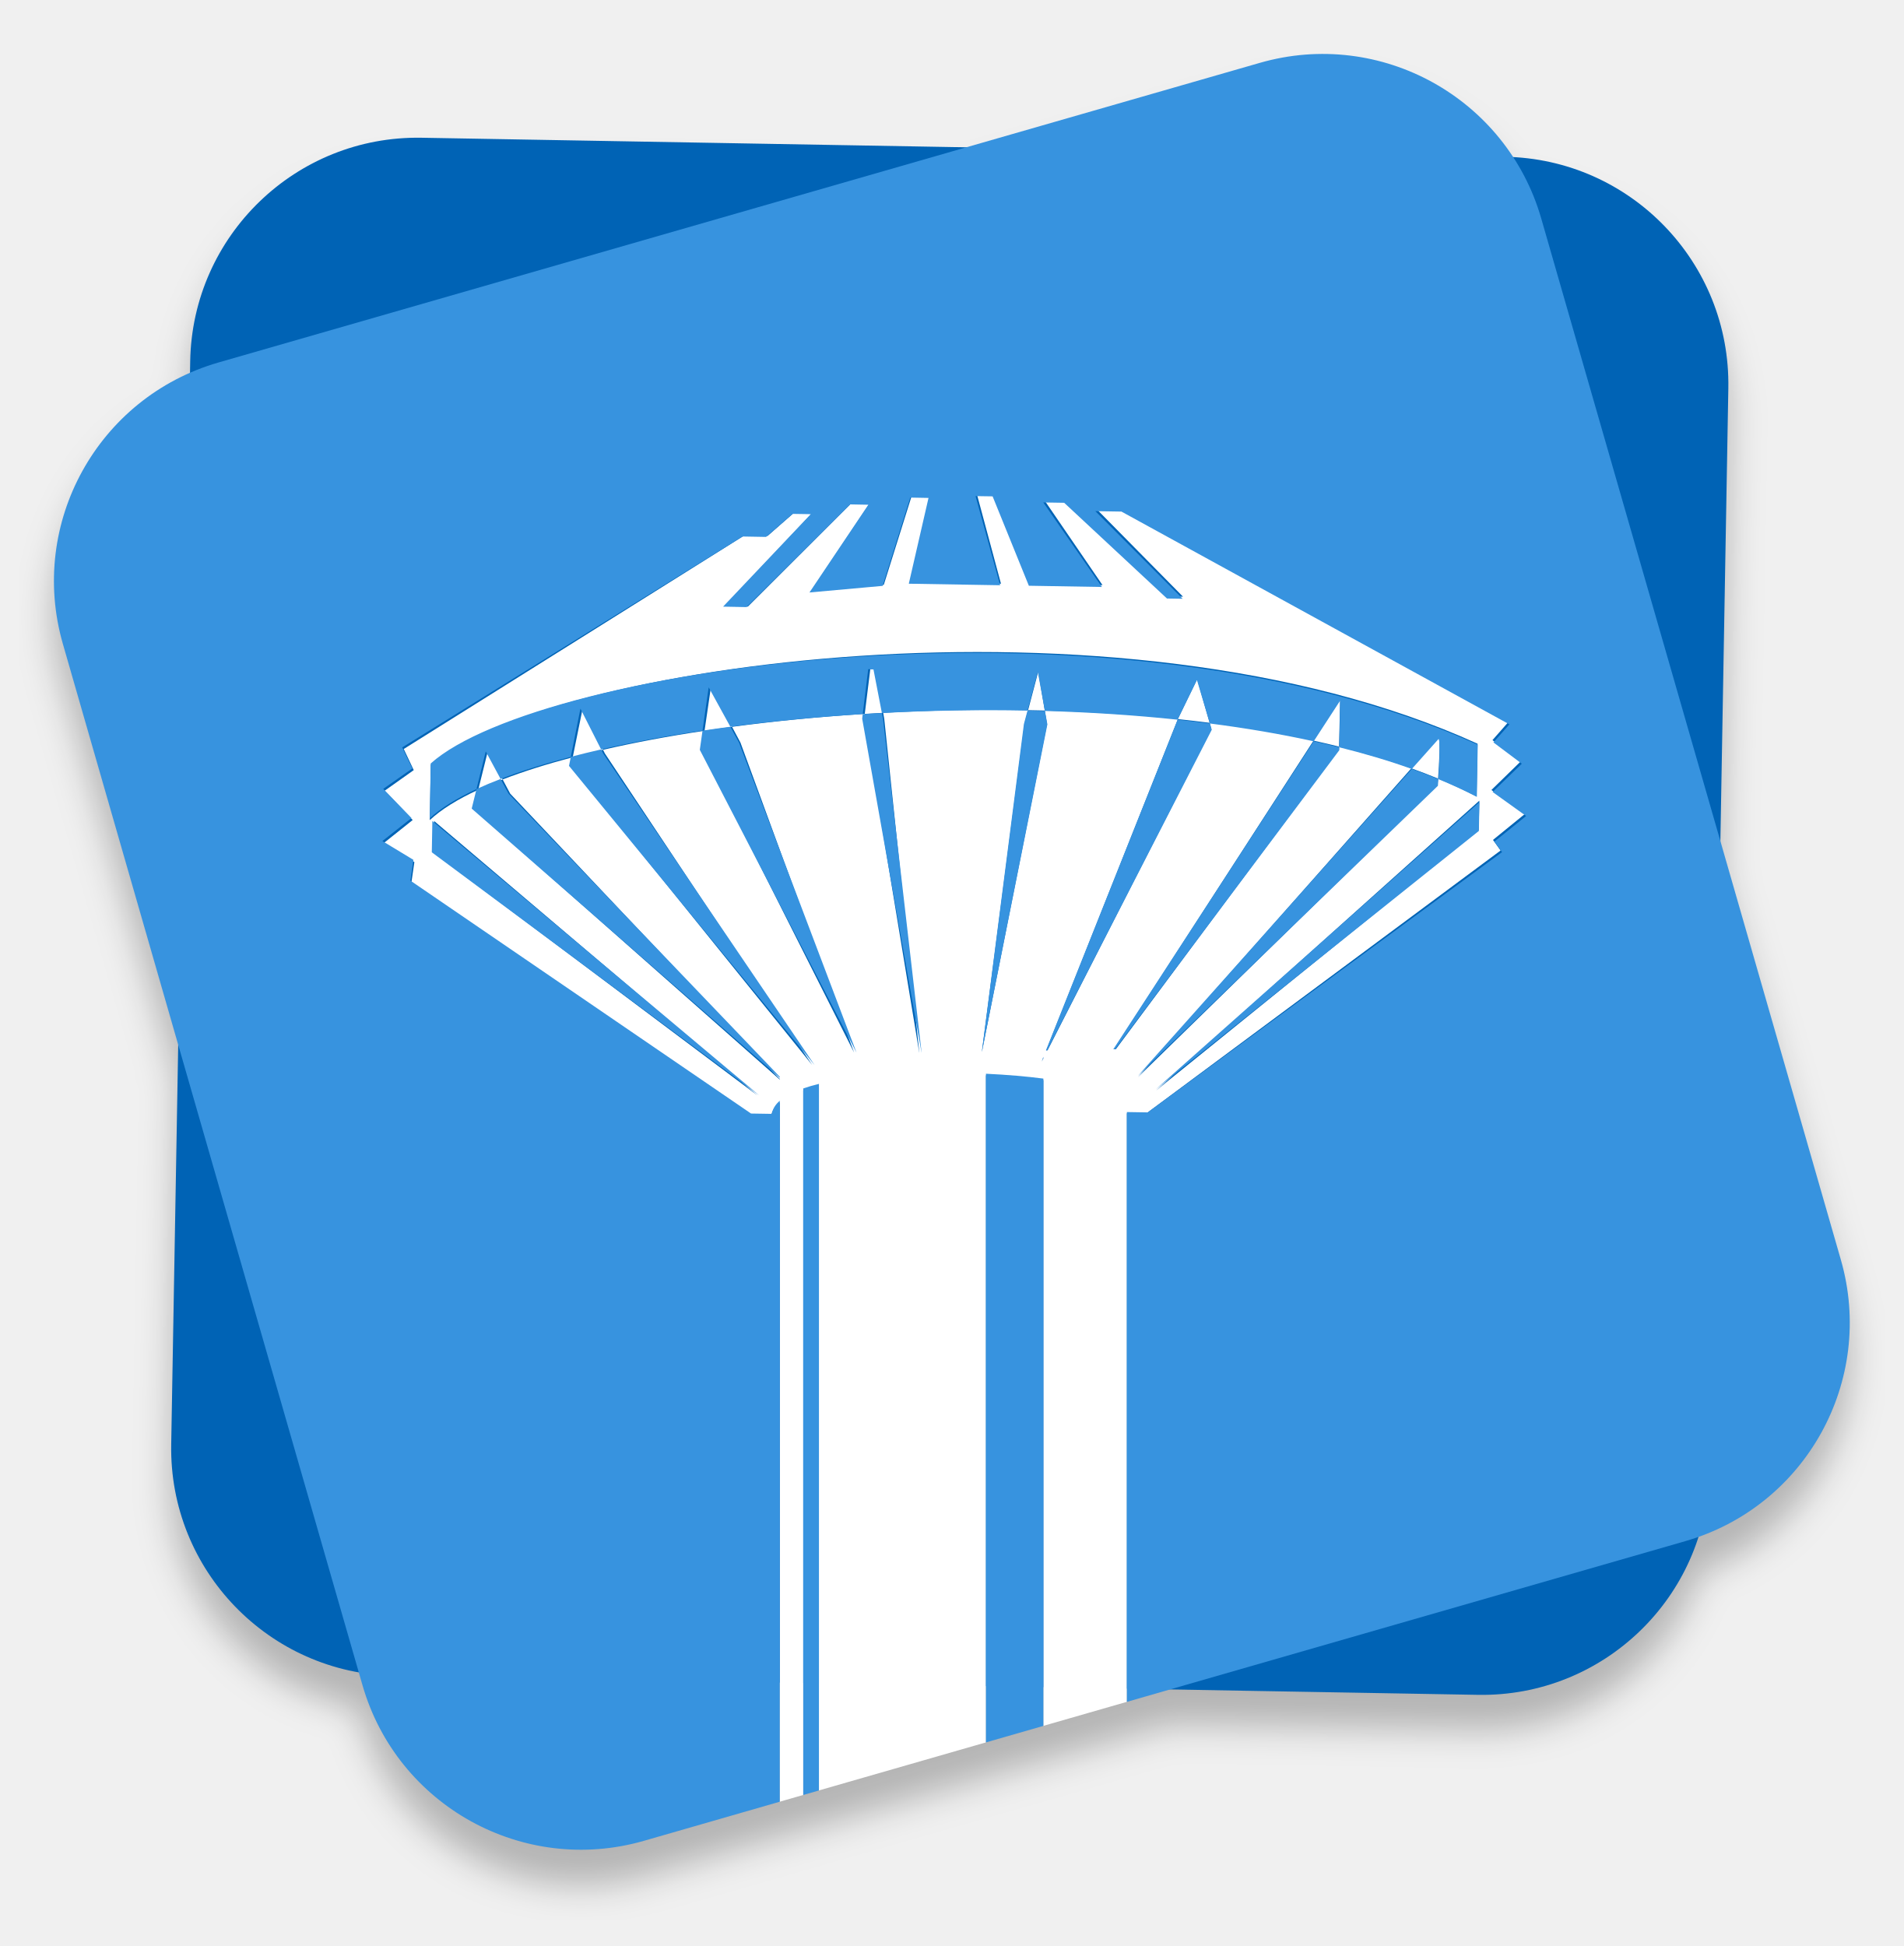
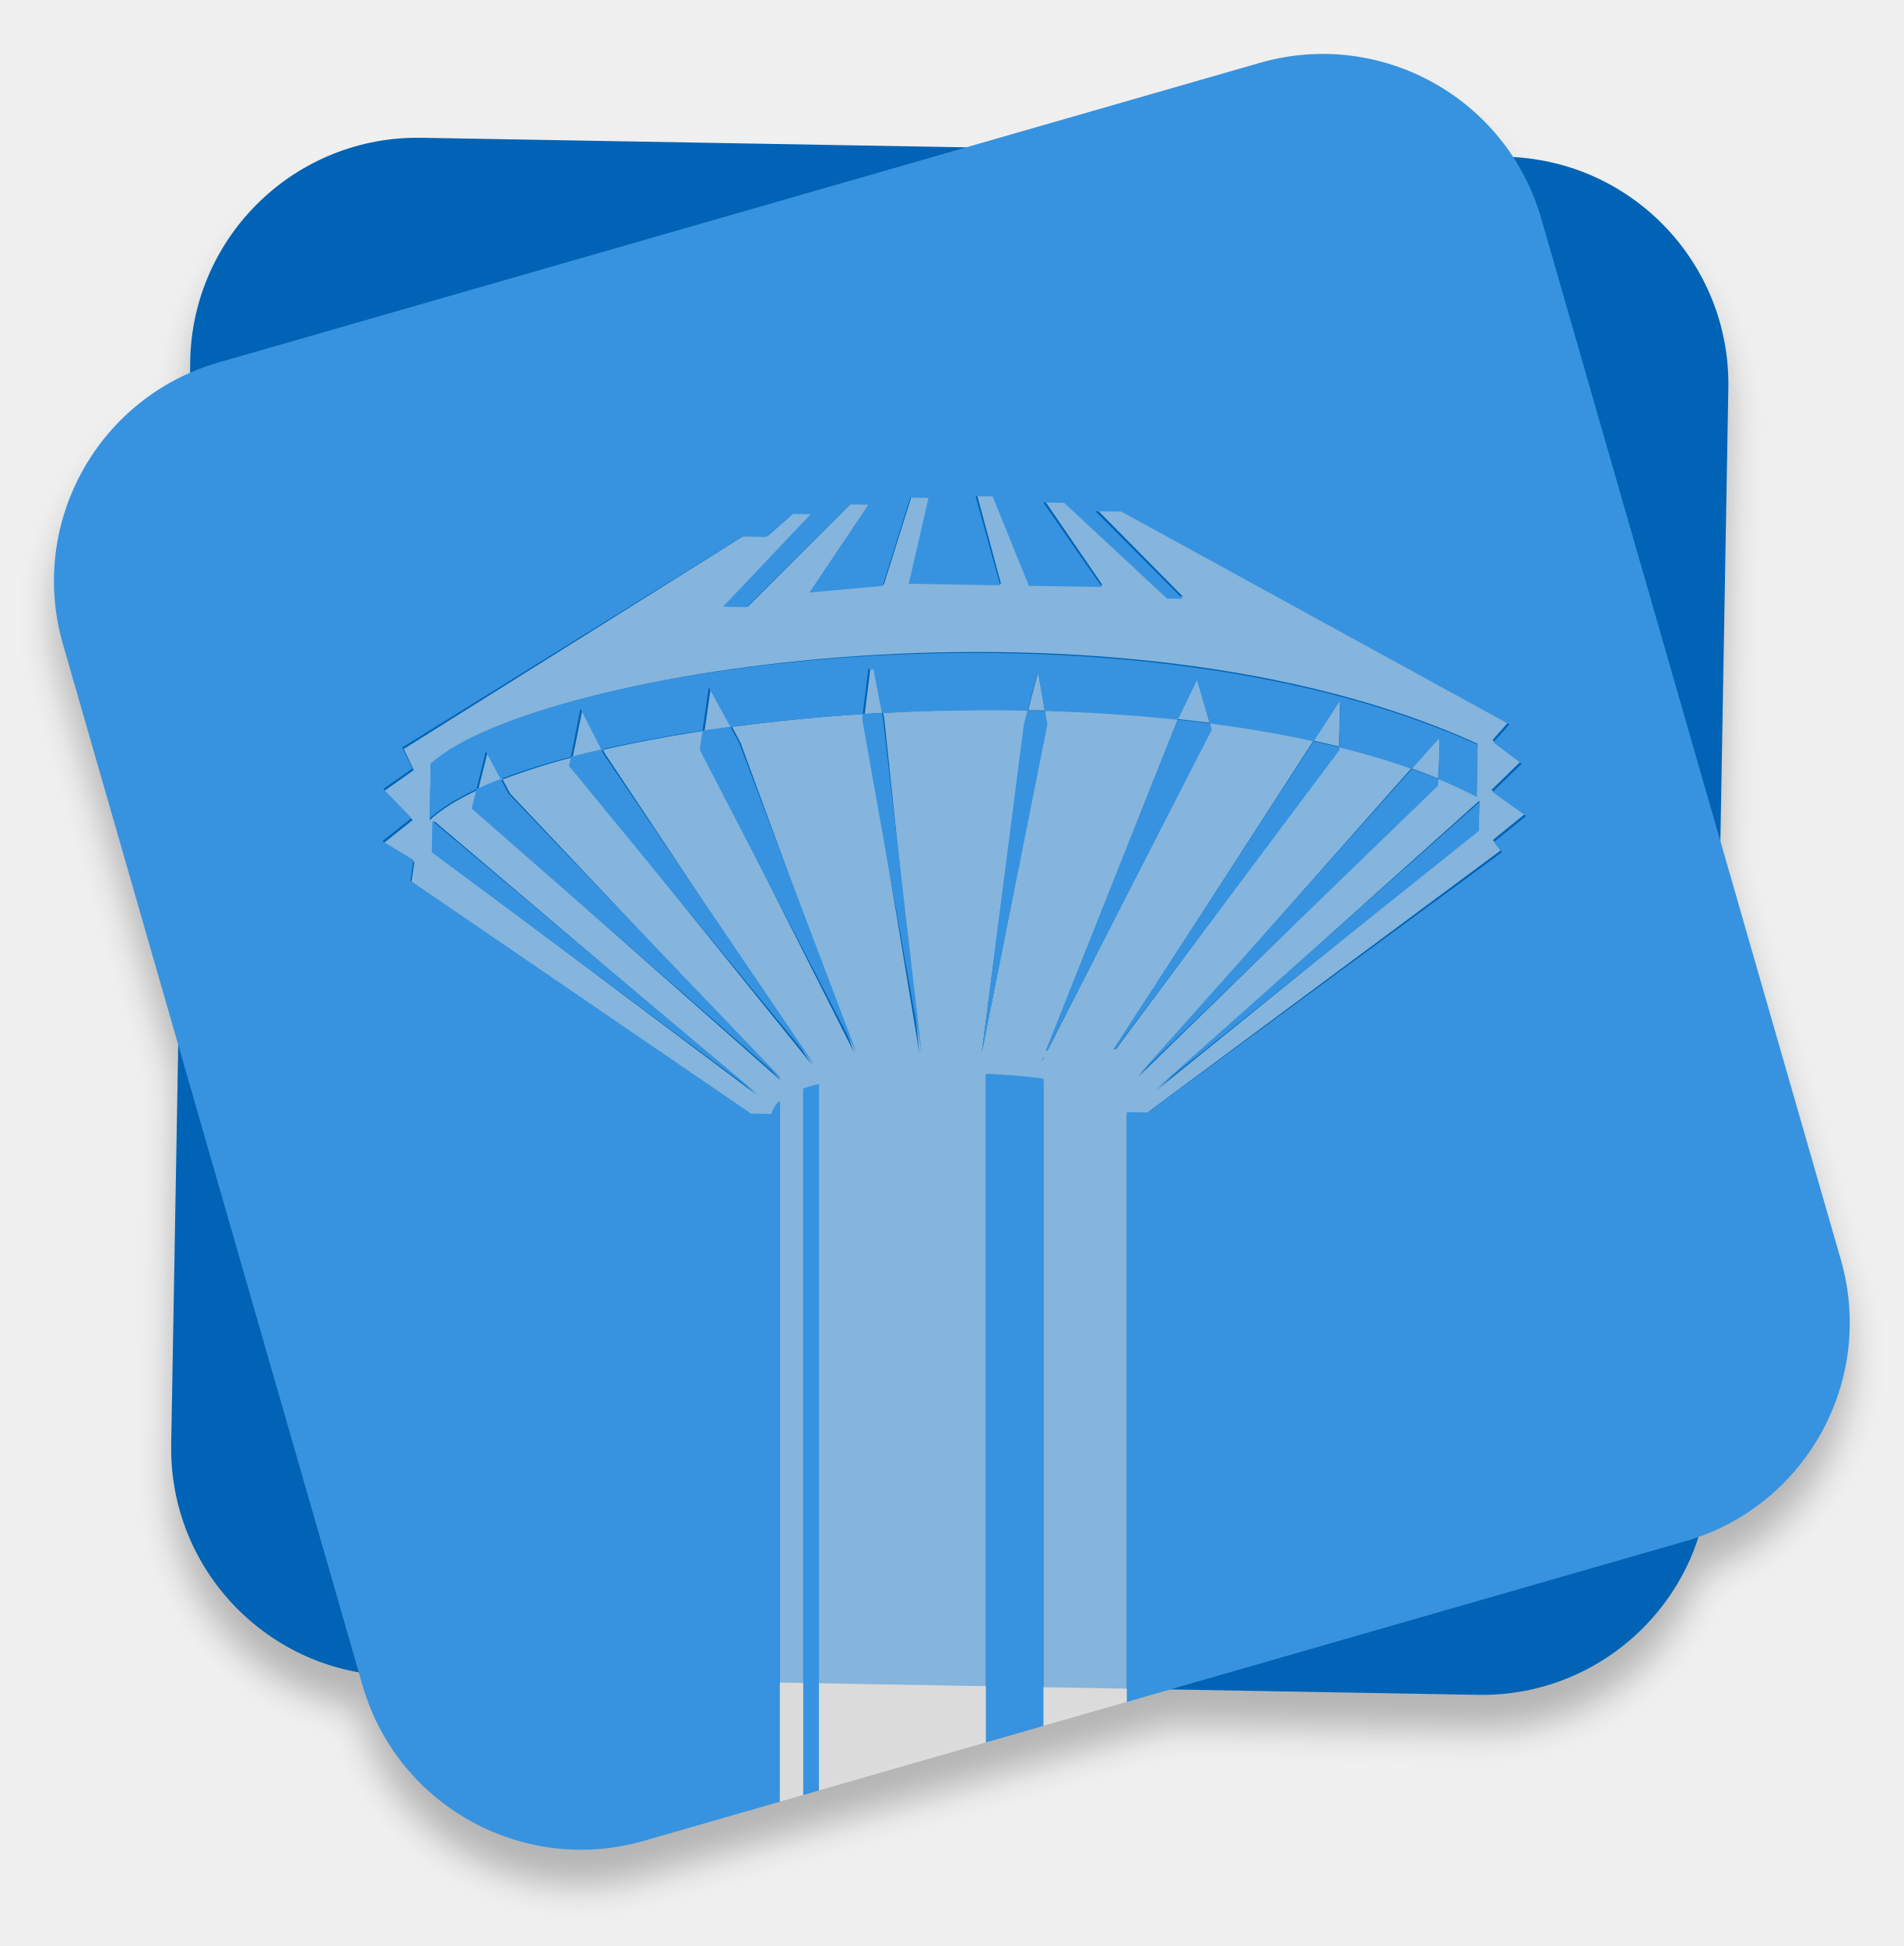
- <svg xmlns="http://www.w3.org/2000/svg" width="45" height="46" viewBox="0 0 45 46" fill="none">
+ <svg xmlns="http://www.w3.org/2000/svg" width="45" height="46" fill="none">
  <g filter="url(#filter0_d)">
-     <path d="M4.496 8.537C4.548 5.568 6.997 3.204 9.965 3.256L35.574 3.706C38.542 3.758 40.906 6.206 40.854 9.175L40.404 34.783C40.352 37.751 37.904 40.115 34.935 40.063L9.327 39.614C6.359 39.562 3.995 37.113 4.047 34.145L4.496 8.537Z" fill="#0063B5" />
-     <mask id="mask0" mask-type="alpha" maskUnits="userSpaceOnUse" x="1" y="1" width="43" height="43">
-       <rect x="34.945" width="36.363" height="36.363" rx="6.976" transform="rotate(73.9481 34.9452 0)" fill="#3793DF" />
+     <path d="M4.496 8.537a5.375 5.375 0 015.47-5.28l25.608.449a5.375 5.375 0 015.28 5.469l-.45 25.608a5.375 5.375 0 01-5.469 5.28l-25.608-.45a5.375 5.375 0 01-5.28-5.468l.45-25.608z" fill="#0063B5" />
+     <mask id="a" maskUnits="userSpaceOnUse" x="1" y="1" width="43" height="43">
+       <rect x="34.945" width="36.363" height="36.363" rx="6.976" transform="rotate(73.948 34.945 0)" fill="#3793DF" />
    </mask>
-     <g mask="url(#mask0)">
-       <path fill-rule="evenodd" clip-rule="evenodd" d="M9.544 17.705L17.591 12.66L18.145 12.668L18.773 12.118L19.203 12.123L17.125 14.331L17.679 14.338L20.132 11.888L20.562 11.893L19.164 13.986L20.891 13.823L21.551 11.721L21.982 11.726L21.508 13.769L23.661 13.798L23.091 11.679L23.493 11.685L24.338 13.807L26.061 13.831L24.688 11.825L25.18 11.832L27.595 14.1L27.964 14.105L25.915 12.028L26.53 12.037L35.657 17.065L35.279 17.495L35.945 18L35.254 18.674L36.042 19.243L35.291 19.854L35.47 20.105L27.09 26.324L26.637 26.318V48.118H24.663V25.533C24.28 25.483 23.831 25.444 23.306 25.419V48.118H19.357V25.668C19.226 25.7 19.102 25.736 18.987 25.775V48.118H18.432V26.059C18.315 26.156 18.242 26.266 18.225 26.39L17.732 26.384L9.723 20.874L9.795 20.378L9.066 19.933L9.755 19.384L9.092 18.692L9.78 18.204L9.544 17.705ZM18.432 25.506V25.52L11.192 19.121L11.305 18.668C11.484 18.585 11.677 18.504 11.882 18.425L12.059 18.759L18.432 25.506ZM13.538 17.9C12.925 18.062 12.368 18.237 11.882 18.425L11.53 17.761L11.305 18.668C10.816 18.894 10.428 19.134 10.159 19.386L10.183 18.077C12.756 15.747 26.425 13.711 34.926 17.58L34.903 18.827C34.615 18.677 34.311 18.536 33.993 18.404C34.019 18.051 34.048 17.519 34.007 17.432L33.361 18.161C32.823 17.968 32.251 17.798 31.652 17.648L31.678 16.535L31.049 17.507C30.266 17.334 29.442 17.195 28.593 17.086L28.298 16.056L27.851 16.978L27.843 16.998C26.817 16.89 25.759 16.824 24.696 16.795L24.541 15.88L24.302 16.787C23.154 16.766 22.002 16.789 20.877 16.85L20.691 15.819L20.572 15.817L20.441 16.875C19.357 16.944 18.303 17.047 17.304 17.181L16.804 16.247L16.654 17.274C15.8 17.402 14.994 17.553 14.255 17.724L13.772 16.75L13.538 17.9ZM13.538 17.9C13.769 17.839 14.008 17.78 14.255 17.724L14.297 17.809L19.198 25.175L13.496 18.109L13.538 17.9ZM16.654 17.274L16.587 17.728L20.19 24.883L17.503 17.554L17.304 17.181C17.084 17.21 16.868 17.241 16.654 17.274ZM21.728 24.877L20.426 16.989L20.441 16.875C20.585 16.866 20.731 16.858 20.877 16.85L20.902 16.995L21.73 24.877L21.728 24.877ZM23.211 24.853L24.216 17.111L24.302 16.787C24.433 16.789 24.565 16.792 24.696 16.795L24.75 17.117L23.213 24.853L23.211 24.853ZM24.731 24.829L27.843 16.998C28.095 17.025 28.345 17.054 28.593 17.086L28.635 17.235L24.762 24.828L24.731 24.829ZM24.663 25L24.623 25.099L24.663 25.022V25ZM26.332 24.803L31.049 17.507C31.253 17.552 31.454 17.599 31.652 17.648L31.65 17.711L26.376 24.802L26.332 24.803ZM33.361 18.161C33.578 18.239 33.788 18.32 33.993 18.404C33.989 18.456 33.985 18.504 33.981 18.547L26.9 25.461L33.361 18.161ZM17.903 25.893L10.262 19.407L10.245 20.152L17.903 25.893ZM34.953 19.608L34.969 18.926L27.327 25.779L34.953 19.608Z" fill="white" />
+     <g mask="url(#a)">
+       <path fill-rule="evenodd" clip-rule="evenodd" d="M9.544 17.705l8.047-5.045.554.008.628-.55.43.005-2.078 2.208.554.007 2.453-2.45.43.005-1.398 2.093 1.727-.163.66-2.102.43.005-.473 2.043 2.153.03-.57-2.12.402.006.845 2.122 1.723.024-1.373-2.006.492.007 2.415 2.268.369.005-2.05-2.077.616.008 9.127 5.03-.378.429.666.505-.691.674.788.57-.752.61.18.25-8.38 6.22-.453-.006v21.8h-1.974V25.533c-.383-.05-.832-.09-1.357-.114v22.699h-3.949v-22.45a4.277 4.277 0 00-.37.107v22.343h-.555V26.059a.53.53 0 00-.207.331l-.493-.006-8.009-5.51.072-.496-.729-.445.689-.55-.663-.691.688-.488-.236-.5zm8.888 7.8v.015l-7.24-6.4.113-.452c.179-.083.372-.164.577-.243l.177.334 6.373 6.747zM13.538 17.9a15.95 15.95 0 00-1.656.525l-.351-.664-.226.907c-.489.226-.877.466-1.146.718l.024-1.31c2.573-2.329 16.242-4.365 24.743-.496l-.023 1.247c-.288-.15-.592-.29-.91-.423.026-.353.055-.885.014-.972l-.645.73a18 18 0 00-1.71-.514l.026-1.113-.629.972a27.946 27.946 0 00-2.456-.421l-.295-1.03-.447.922-.008.02a40.287 40.287 0 00-3.147-.203l-.155-.915-.24.907c-1.147-.021-2.3.002-3.424.063l-.186-1.031-.119-.002-.131 1.058a45.344 45.344 0 00-3.137.306l-.5-.934-.15 1.027c-.854.128-1.66.28-2.399.45l-.483-.974-.234 1.15zm0 0c.231-.06.47-.12.717-.176l.042.085 4.901 7.366-5.702-7.066.042-.209zm3.116-.626l-.067.454 3.603 7.155-2.687-7.33-.199-.372c-.22.03-.436.06-.65.093zm5.074 7.602l-1.302-7.887.015-.114.436-.025.026.145.827 7.881h-.002zm1.483-.023l1.005-7.742.086-.324.394.008.054.322-1.537 7.736h-.002zm1.52-.024l3.112-7.83c.252.026.502.055.75.087l.042.149-3.873 7.593h-.031zm-.068.17l-.04.1.04-.077V25zm1.669-.196l4.717-7.296c.204.045.405.092.603.141l-.002.063-5.274 7.091-.044.001zm7.03-6.642c.215.078.426.159.63.243l-.01.143L26.9 25.46l6.462-7.3zm-15.459 7.732l-7.641-6.486-.018.745 7.66 5.741zm17.05-6.285l.016-.682-7.642 6.854 7.626-6.172z" fill="#fff" />
    </g>
-     <path d="M36.432 5.166C35.611 2.313 32.633 0.665 29.779 1.486L5.166 8.568C2.313 9.389 0.665 12.367 1.486 15.22L8.568 39.834C9.389 42.687 12.367 44.334 15.22 43.514L18.432 42.589V26.019C18.328 26.111 18.262 26.214 18.247 26.33L17.753 26.322L9.702 20.817L9.772 20.325L9.039 19.881L9.727 19.337L9.06 18.647L9.747 18.165L9.508 17.667L17.552 12.682L18.107 12.692L18.733 12.147L19.165 12.154L17.092 14.34L17.647 14.35L20.095 11.923L20.526 11.931L19.134 14.005L20.864 13.849L21.517 11.762L21.948 11.77L21.482 13.798L23.641 13.834L23.06 11.727L23.463 11.733L24.32 13.846L26.047 13.875L24.661 11.877L25.155 11.885L27.585 14.148L27.955 14.154L25.892 12.083L26.509 12.093L35.679 17.123L35.301 17.549L35.972 18.053L35.282 18.721L36.074 19.289L35.324 19.894L35.504 20.143L27.132 26.295L26.637 26.287V40.229L39.834 36.431C42.687 35.611 44.334 32.632 43.514 29.779L36.432 5.166Z" fill="#3793DF" />
-     <path d="M24.663 40.797V25.496C24.279 25.446 23.829 25.406 23.306 25.381V41.187L24.663 40.797Z" fill="#3793DF" />
-     <path d="M19.358 42.323V25.621C19.226 25.653 19.102 25.689 18.987 25.729V42.43L19.358 42.323Z" fill="#3793DF" />
-     <path fill-rule="evenodd" clip-rule="evenodd" d="M18.432 25.476V25.453L12.02 18.759L11.833 18.413C12.319 18.226 12.877 18.051 13.493 17.89L13.45 18.104L19.254 25.175L14.257 17.809L14.209 17.715C14.947 17.547 15.752 17.398 16.606 17.271L16.542 17.725L20.246 24.883L17.47 17.555L17.264 17.179C18.259 17.048 19.311 16.947 20.393 16.88L20.38 16.988L21.782 24.876L21.784 24.875L20.873 16.996L20.846 16.855C21.976 16.795 23.134 16.774 24.288 16.797L24.203 17.114L23.21 24.853L23.212 24.853L24.758 17.123L24.7 16.806C25.76 16.836 26.813 16.904 27.837 17.012L24.724 24.829L24.753 24.828L28.643 17.251L28.599 17.102C29.447 17.211 30.27 17.351 31.053 17.523L26.316 24.803L26.359 24.802L31.658 17.734L31.659 17.665C32.26 17.814 32.833 17.984 33.372 18.177L26.9 25.427L33.989 18.575C33.992 18.529 33.996 18.475 34 18.417C34.318 18.548 34.622 18.688 34.91 18.836L34.93 17.602C26.419 13.756 12.749 15.746 10.181 18.047L10.159 19.343C10.42 19.102 10.794 18.871 11.263 18.653L11.15 19.114L18.432 25.476ZM34 18.417C33.797 18.333 33.587 18.253 33.372 18.177L34.007 17.465C34.048 17.55 34.024 18.065 34 18.417ZM31.659 17.665C31.46 17.615 31.258 17.568 31.053 17.523L31.678 16.562L31.659 17.665ZM28.599 17.102C28.347 17.069 28.093 17.04 27.837 17.012L27.845 16.99L28.293 16.073L28.599 17.102ZM24.7 16.806C24.563 16.802 24.425 16.799 24.288 16.797L24.532 15.885L24.7 16.806ZM20.846 16.855C20.694 16.862 20.543 16.871 20.393 16.88L20.523 15.818L20.646 15.82L20.846 16.855ZM17.264 17.179L16.752 16.247L16.606 17.271C16.822 17.239 17.041 17.208 17.264 17.179ZM14.209 17.715C13.963 17.771 13.724 17.83 13.493 17.89L13.72 16.751L14.209 17.715ZM11.263 18.653L11.482 17.762L11.833 18.413C11.63 18.491 11.44 18.571 11.263 18.653Z" fill="#3793DF" />
-     <path d="M24.623 25.08L24.663 24.981V25.003L24.623 25.08Z" fill="#3793DF" />
-     <path d="M10.22 19.407L17.946 25.893L10.207 20.147L10.22 19.407Z" fill="#3793DF" />
-     <path d="M34.969 18.962L34.958 19.641L27.327 25.743L34.969 18.962Z" fill="#3793DF" />
+     <path d="M36.432 5.166a5.375 5.375 0 00-6.653-3.68L5.166 8.568c-2.853.821-4.5 3.8-3.68 6.652l7.082 24.614c.821 2.853 3.8 4.5 6.652 3.68l3.212-.925V26.02a.506.506 0 00-.185.311l-.494-.008-8.051-5.505.07-.492-.733-.444.688-.544-.667-.69.687-.482-.239-.498 8.044-4.985.555.01.627-.545.431.007-2.073 2.186.555.01 2.448-2.427.431.008-1.392 2.074 1.73-.156.653-2.087.431.008-.466 2.028 2.16.036-.582-2.107.403.006.857 2.113 1.727.029-1.386-1.998.494.008 2.43 2.263.37.006-2.063-2.071.617.01 9.17 5.03-.378.426.67.505-.69.667.793.568-.75.605.18.25-8.372 6.151-.495-.008v13.942l13.197-3.797c2.853-.821 4.5-3.8 3.68-6.653L36.432 5.166z" fill="#3793DF" />
+     <path d="M24.663 40.797V25.496c-.384-.05-.834-.09-1.357-.115v15.806l1.357-.39zM19.358 42.323V25.621a4.227 4.227 0 00-.37.108v16.7l.37-.106z" fill="#3793DF" />
+     <path fill-rule="evenodd" clip-rule="evenodd" d="M18.432 25.476v-.023L12.02 18.76l-.187-.346a15.723 15.723 0 011.66-.523l-.043.214 5.804 7.07-4.997-7.365-.048-.094a32.133 32.133 0 012.397-.444l-.064.454 3.704 7.158-2.776-7.328-.206-.376a45.665 45.665 0 013.129-.299l-.014.108 1.403 7.888h.002l-.911-7.88-.027-.141a48.38 48.38 0 013.442-.058l-.085.317-.993 7.739h.002l1.546-7.73-.058-.317c1.06.03 2.113.098 3.137.206l-3.113 7.817h.029l3.89-7.578-.044-.15c.848.11 1.671.25 2.454.422l-4.737 7.28h.043l5.3-7.07v-.068c.6.15 1.174.32 1.713.512l-6.472 7.25 7.089-6.852.011-.158c.318.131.622.27.91.42l.02-1.235c-8.511-3.846-22.18-1.856-24.75.445l-.021 1.296c.261-.241.635-.472 1.104-.69l-.113.461 7.282 6.362zM34 18.417a14.084 14.084 0 00-.628-.24l.635-.712c.041.085.017.6-.007.952zm-2.34-.752c-.2-.05-.402-.097-.607-.142l.625-.961-.019 1.103zm-3.061-.563a34.794 34.794 0 00-.762-.09l.008-.022.448-.917.306 1.029zm-3.899-.296a51.31 51.31 0 00-.412-.01l.244-.91.168.92zm-3.854.049c-.152.007-.303.016-.453.025l.13-1.062.123.002.2 1.035zm-3.582.324l-.512-.932-.146 1.024c.216-.032.435-.063.657-.092zm-3.055.536a23.17 23.17 0 00-.716.175l.227-1.139.49.964zm-2.946.938l.219-.89.351.65a9.223 9.223 0 00-.57.24z" fill="#3793DF" />
+     <path d="M24.623 25.08l.04-.1v.023l-.04.077zM10.22 19.407l7.726 6.486-7.739-5.746.013-.74zM34.97 18.962l-.012.679-7.631 6.102 7.642-6.781z" fill="#3793DF" />
  </g>
  <defs>
-     <filter id="filter0_d" x="0.455" y="1.275" width="44.091" height="44.091" filterUnits="userSpaceOnUse" color-interpolation-filters="sRGB">
+     <filter id="filter0_d" x=".455" y="1.275" width="44.091" height="44.091" filterUnits="userSpaceOnUse" color-interpolation-filters="sRGB">
      <feFlood flood-opacity="0" result="BackgroundImageFix" />
-       <feColorMatrix in="SourceAlpha" type="matrix" values="0 0 0 0 0 0 0 0 0 0 0 0 0 0 0 0 0 0 127 0" />
-       <feOffset dy="0.821" />
-       <feGaussianBlur stdDeviation="0.41" />
-       <feColorMatrix type="matrix" values="0 0 0 0 0 0 0 0 0 0 0 0 0 0 0 0 0 0 0.25 0" />
-       <feBlend mode="normal" in2="BackgroundImageFix" result="effect1_dropShadow" />
-       <feBlend mode="normal" in="SourceGraphic" in2="effect1_dropShadow" result="shape" />
+       <feColorMatrix in="SourceAlpha" values="0 0 0 0 0 0 0 0 0 0 0 0 0 0 0 0 0 0 127 0" />
+       <feOffset dy=".821" />
+       <feGaussianBlur stdDeviation=".41" />
+       <feColorMatrix values="0 0 0 0 0 0 0 0 0 0 0 0 0 0 0 0 0 0 0.25 0" />
+       <feBlend in2="BackgroundImageFix" result="effect1_dropShadow" />
+       <feBlend in="SourceGraphic" in2="effect1_dropShadow" result="shape" />
    </filter>
  </defs>
</svg>
